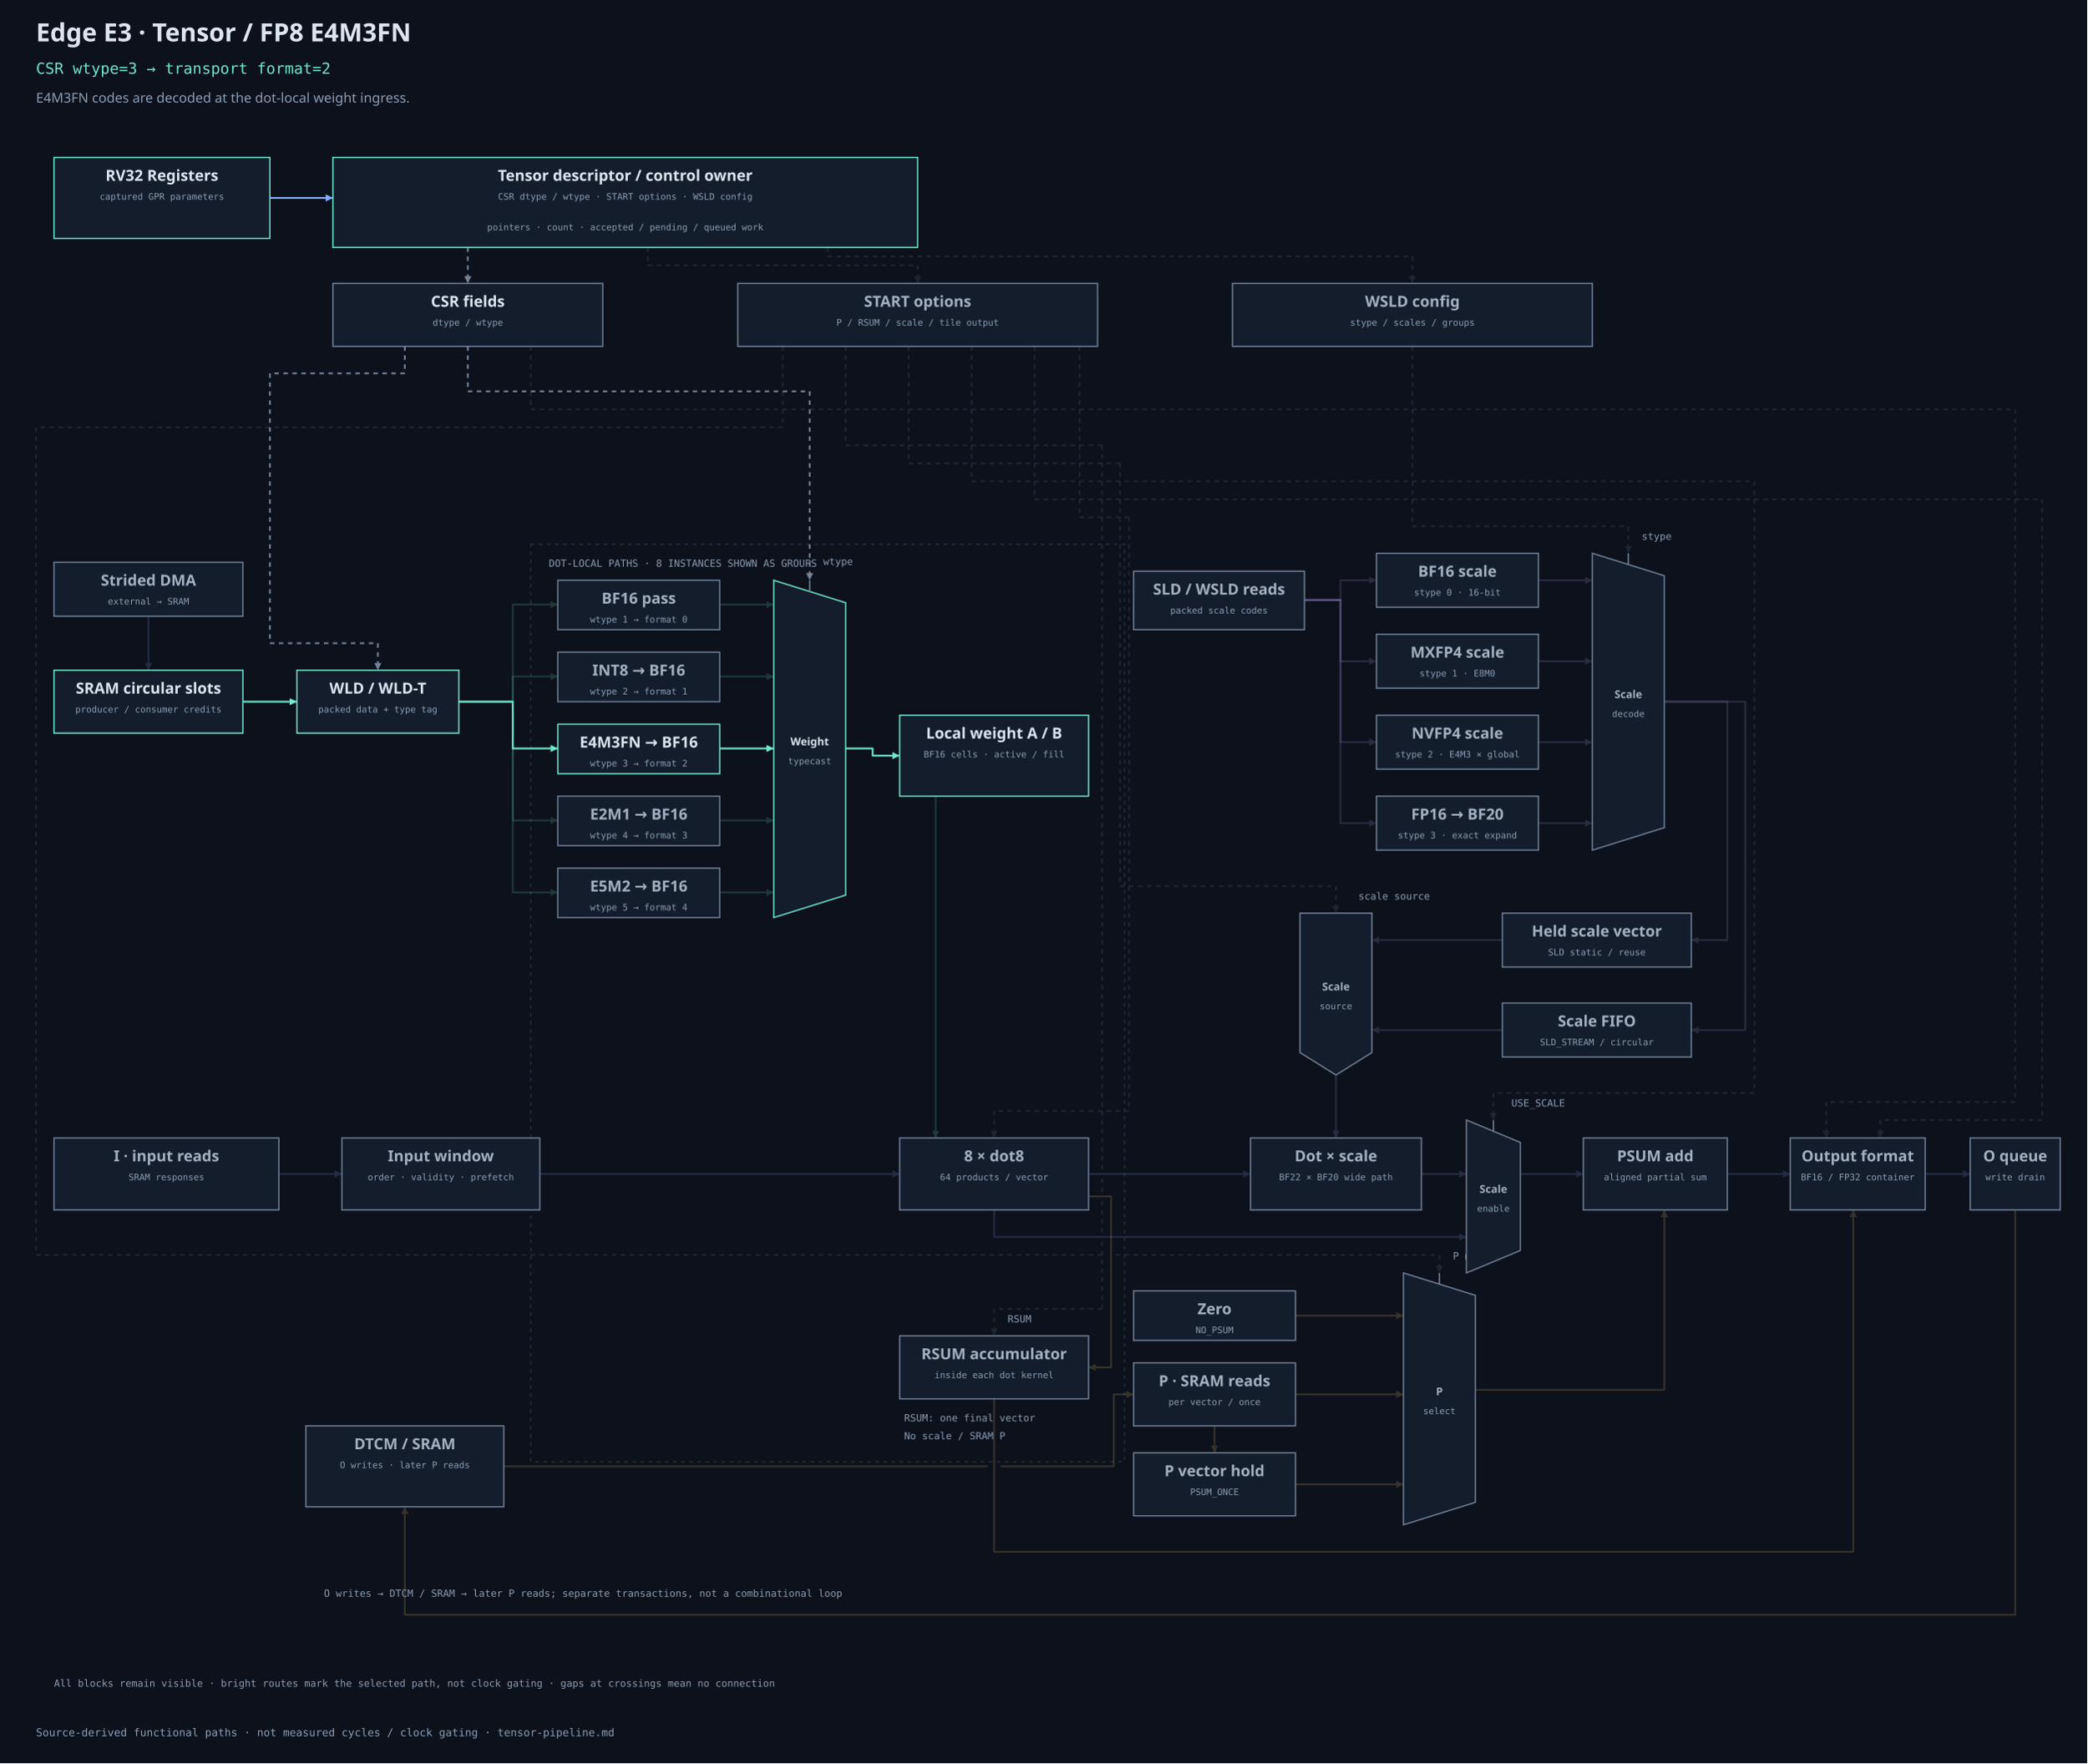
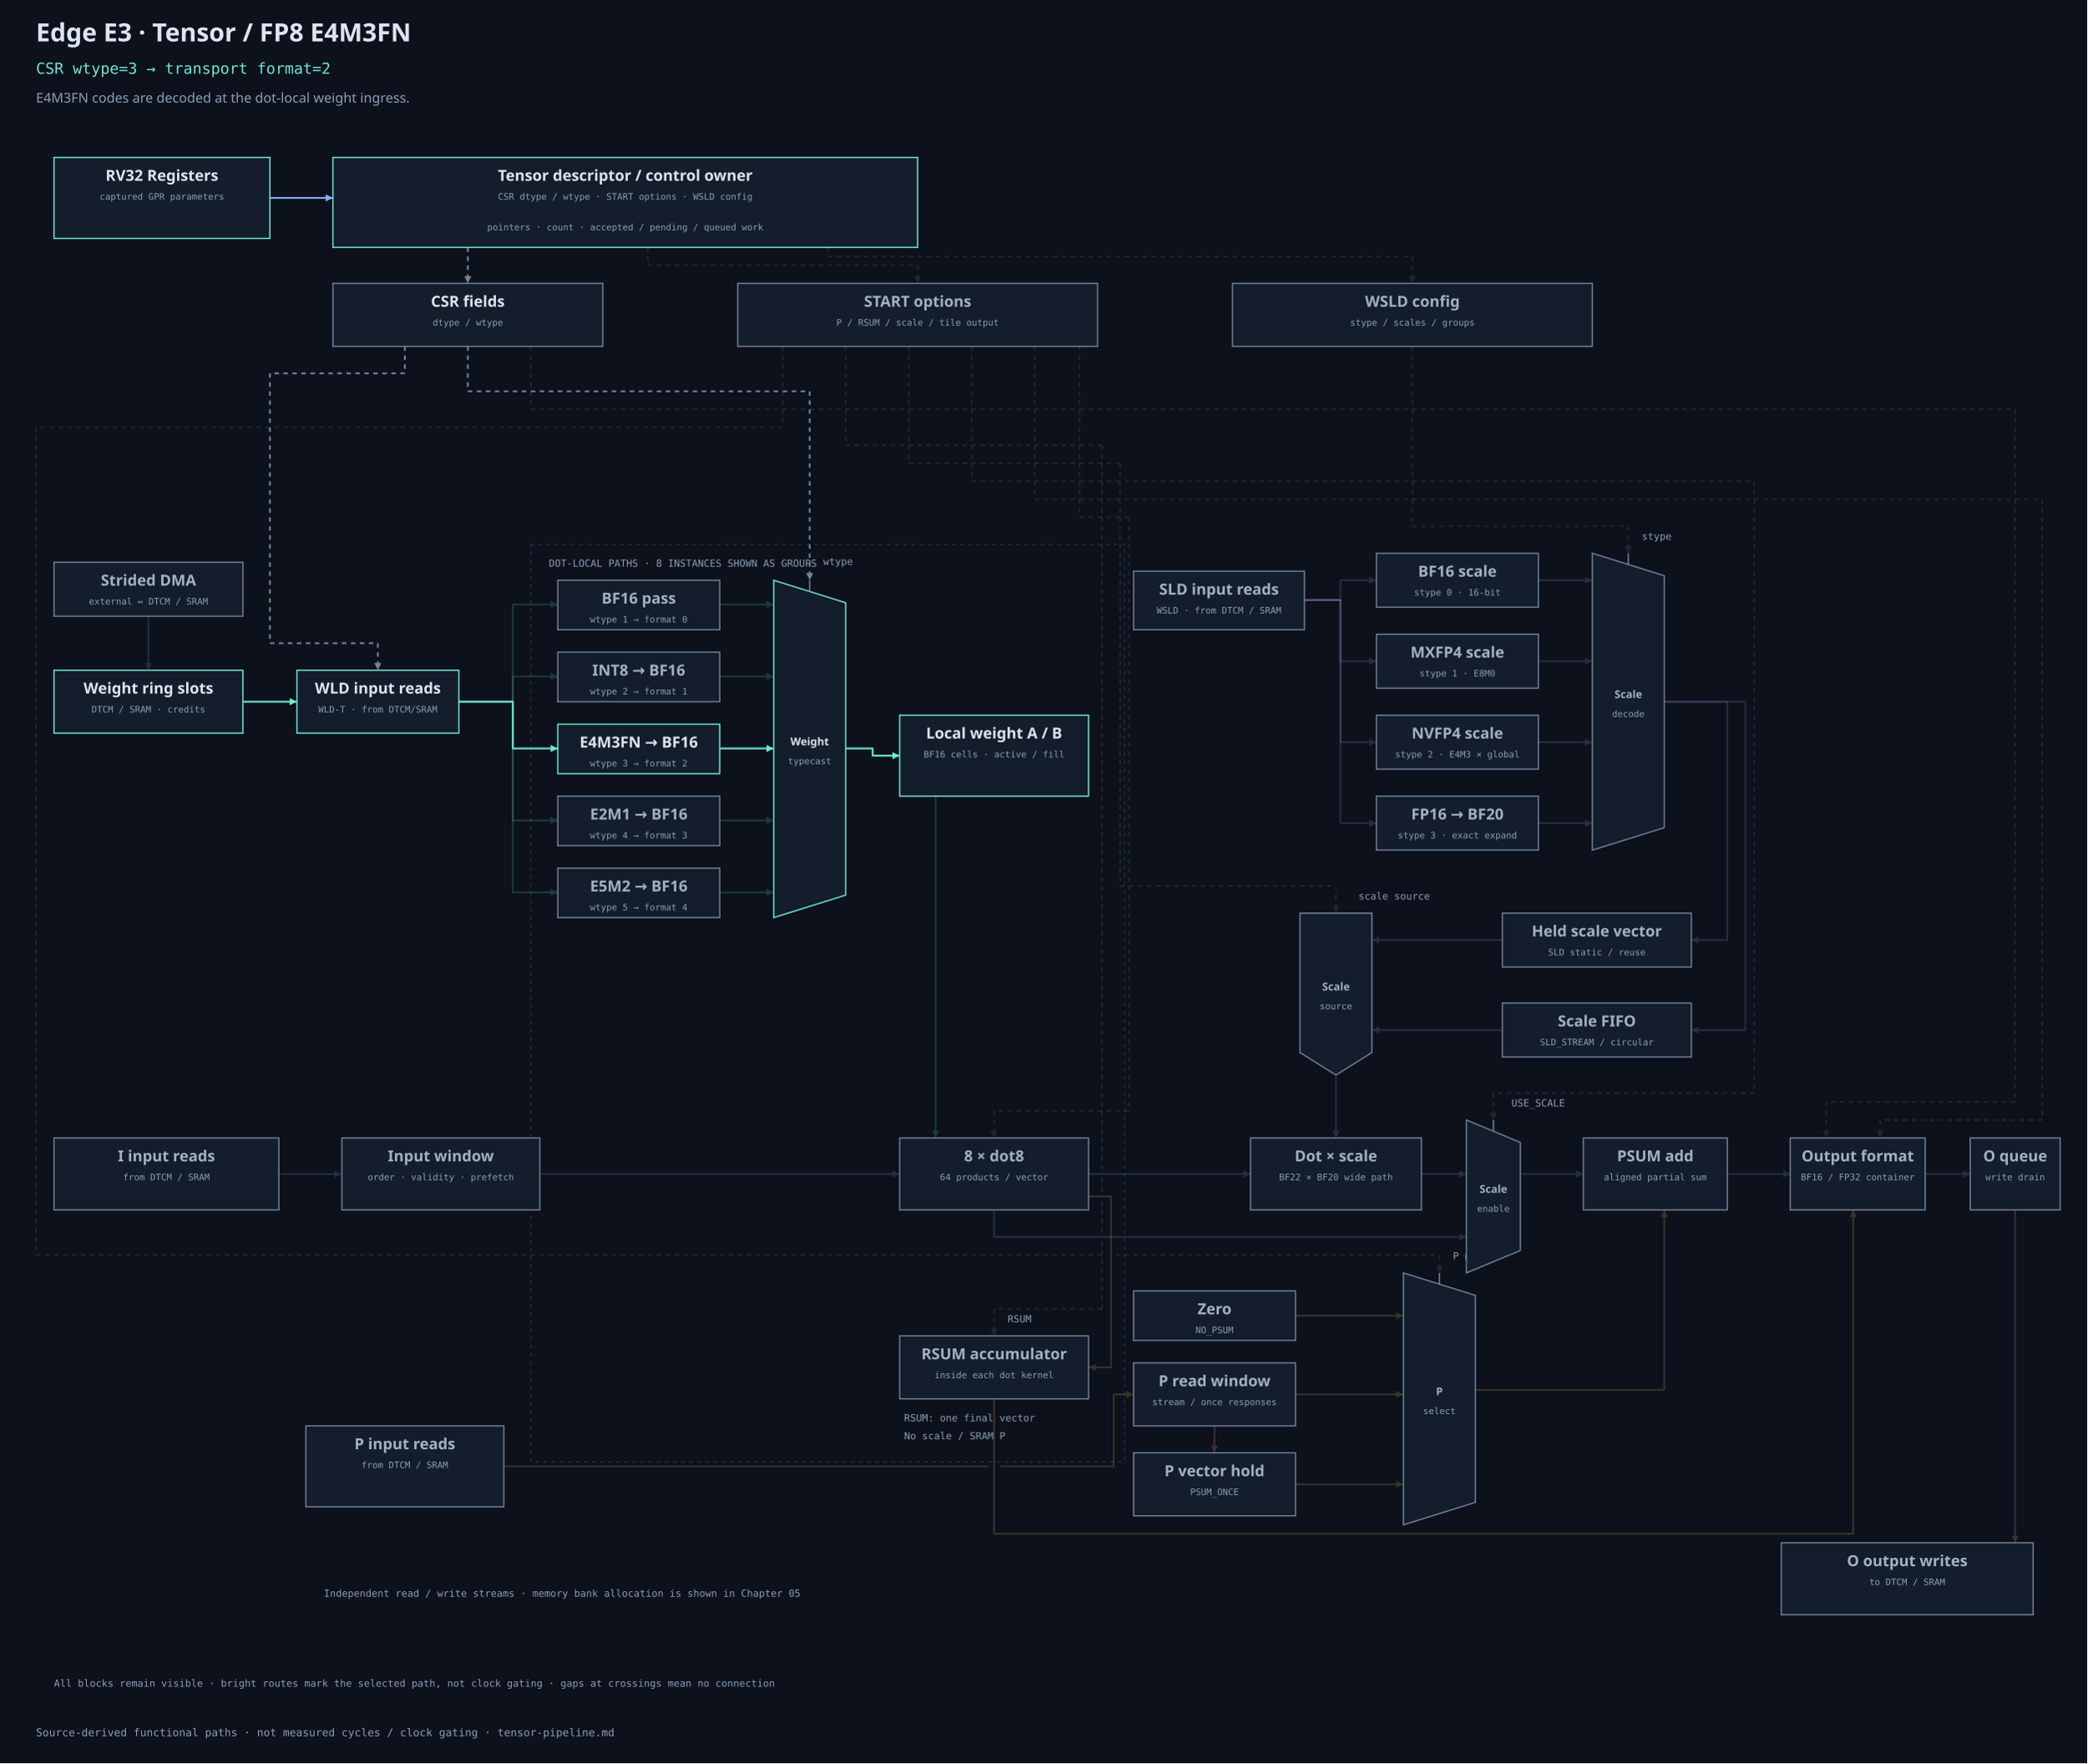
<svg xmlns="http://www.w3.org/2000/svg" width="2320" height="1960" viewBox="0 0 2320 1960">
  <rect width="2320" height="1960" fill="#0c111b" />
  <text x="40" y="46" fill="#dce5f0" font-family="sans-serif" font-size="28" font-weight="700">Edge E3 · Tensor / FP8 E4M3FN</text>
  <text x="40" y="82" fill="#6ee7cf" font-family="monospace" font-size="17">CSR wtype=3 → transport format=2</text>
  <text x="40" y="114" fill="#8c9eb5" font-family="sans-serif" font-size="15">E4M3FN codes are decoded at the dot-local weight ingress.</text>
  <svg x="20" y="135" width="2280" height="1760" viewBox="0 0 2280 1760" role="img" aria-labelledby="tensor-svg-title tensor-svg-desc">
    <style>.tensor-bg{fill:var(--bg,#0c111b)}.tensor-memory{fill:none;stroke:var(--rule,#29394e);stroke-dasharray:4 5}.tensor-title{font:600 17px sans-serif;fill:var(--ink,#dce5f0)}.tensor-sub{font:10px monospace;fill:var(--muted,#8c9eb5)}.tensor-caption{font:11px monospace;fill:var(--muted,#8c9eb5)}.tensor-box{fill:var(--panel,#131d2b);stroke:var(--ink,#dce5f0);stroke-width:1.4}.tensor-wire{fill:none;stroke-width:2;stroke-linejoin:round}.tensor-data{stroke:#85adff}.tensor-weight{stroke:#6ee7cf}.tensor-psum{stroke:#ffc578}.tensor-optional{stroke:#b39be8}.tensor-control{stroke:#718198;stroke-dasharray:5 5}.tensor-arrow-data{fill:#85adff}.tensor-arrow-weight{fill:#6ee7cf}.tensor-arrow-psum{fill:#ffc578}.tensor-arrow-optional{fill:#b39be8}.tensor-arrow-control{fill:#718198}[data-tensor-node]{opacity:1}[data-tensor-path]{opacity:.18}[data-tensor-path].is-active{opacity:1}[data-tensor-node]:not(.is-active) .tensor-box{stroke:var(--muted,#718198)}[data-tensor-node]:not(.is-active) .tensor-title{fill:var(--muted,#a4b1c3)}[data-tensor-node]:not(.is-active) .tensor-sub{fill:var(--muted,#8c9eb5)}.tensor-mux-title{font-size:12px}.tensor-control-source .tensor-box{stroke:#718198!important}.tensor-control-port{stroke:#718198;stroke-width:1.5;fill:none}.is-active .tensor-box{stroke:#6ee7cf}</style>
    <defs>
      <marker id="tensor-arrow-data" viewBox="0 0 8 8" refX="8" refY="4" markerWidth="8" markerHeight="8" markerUnits="userSpaceOnUse" orient="auto">
        <path d="M0 0L8 4L0 8Z" class="tensor-arrow-data" />
      </marker>
      <marker id="tensor-arrow-weight" viewBox="0 0 8 8" refX="8" refY="4" markerWidth="8" markerHeight="8" markerUnits="userSpaceOnUse" orient="auto">
        <path d="M0 0L8 4L0 8Z" class="tensor-arrow-weight" />
      </marker>
      <marker id="tensor-arrow-psum" viewBox="0 0 8 8" refX="8" refY="4" markerWidth="8" markerHeight="8" markerUnits="userSpaceOnUse" orient="auto">
        <path d="M0 0L8 4L0 8Z" class="tensor-arrow-psum" />
      </marker>
      <marker id="tensor-arrow-optional" viewBox="0 0 8 8" refX="8" refY="4" markerWidth="8" markerHeight="8" markerUnits="userSpaceOnUse" orient="auto">
        <path d="M0 0L8 4L0 8Z" class="tensor-arrow-optional" />
      </marker>
      <marker id="tensor-arrow-control" viewBox="0 0 8 8" refX="8" refY="4" markerWidth="8" markerHeight="8" markerUnits="userSpaceOnUse" orient="auto">
        <path d="M0 0L8 4L0 8Z" class="tensor-arrow-control" />
      </marker>
    </defs>
    <rect class="tensor-bg" width="2280" height="1760" />
    <rect class="tensor-memory" x="570" y="470" width="660" height="1020" />
    <text class="tensor-caption" x="590" y="495">DOT-LOCAL PATHS · 8 INSTANCES SHOWN AS GROUPS</text>
    <text class="tensor-caption" x="895" y="493">wtype</text>
    <text class="tensor-caption" x="1805" y="465">stype</text>
    <text class="tensor-caption" x="1660" y="1095">USE_SCALE</text>
    <text class="tensor-caption" x="1490" y="865">scale source</text>
    <text class="tensor-caption" x="1595" y="1265">P mode</text>
    <text class="tensor-caption" x="1100" y="1335">RSUM</text>
    <path data-tensor-path="gpr-owner" class="tensor-wire tensor-data is-active" d="M280 85H350" marker-end="url(#tensor-arrow-data)" />
    <g data-tensor-path="ctrl-wld" class="tensor-wire tensor-control is-active">
      <path d="M430 250L430 280M430 280L280 280M280 280L280 580M280 580L400 580M400 580L400 610" />
      <path d="M400 602L400 610" marker-end="url(#tensor-arrow-control)" />
    </g>
    <g data-tensor-path="ctrl-weight" class="tensor-wire tensor-control is-active">
      <path d="M500 250L500 300M500 300L880 300M880 300L880 510" />
      <path d="M880 502L880 510" marker-end="url(#tensor-arrow-control)" />
    </g>
    <g data-tensor-path="ctrl-psum" class="tensor-wire tensor-control ">
      <path d="M850 250L850 340M850 340L20 340M20 340L20 1260M20 1260L1210 1260M1220 1260L1580 1260M1580 1260L1580 1280" />
      <path d="M1580 1272L1580 1280" marker-end="url(#tensor-arrow-control)" />
    </g>
    <g data-tensor-path="ctrl-rsum" class="tensor-wire tensor-control ">
      <path d="M920 250L920 360M920 360L1205 360M1205 360L1205 1165M1205 1175L1205 1190M1205 1200L1205 1235M1205 1245L1205 1320M1205 1320L1085 1320M1085 1320L1085 1350" />
      <path d="M1085 1342L1085 1350" marker-end="url(#tensor-arrow-control)" />
    </g>
    <g data-tensor-path="ctrl-scale" class="tensor-wire tensor-control ">
      <path d="M990 250L990 380M990 380L1225 380M1225 380L1225 850M1225 850L1465 850M1465 850L1465 880" />
      <path d="M1465 872L1465 880" marker-end="url(#tensor-arrow-control)" />
    </g>
    <g data-tensor-path="ctrl-enable" class="tensor-wire tensor-control ">
      <path d="M1060 250L1060 400M1060 400L1930 400M1930 400L1930 1080M1930 1080L1640 1080M1640 1080L1640 1110" />
      <path d="M1640 1102L1640 1110" marker-end="url(#tensor-arrow-control)" />
    </g>
    <g data-tensor-path="ctrl-stype" class="tensor-wire tensor-control ">
      <path d="M1550 250L1550 450M1550 450L1790 450M1790 450L1790 480" />
      <path d="M1790 472L1790 480" marker-end="url(#tensor-arrow-control)" />
    </g>
    <g data-tensor-path="ctrl-format" class="tensor-wire tensor-control ">
      <path d="M570 250L570 320M570 320L2220 320M2220 320L2220 1090M2220 1090L2010 1090M2010 1090L2010 1130" />
      <path d="M2010 1122L2010 1130" marker-end="url(#tensor-arrow-control)" />
    </g>
    <g data-tensor-path="owner-dot" class="tensor-wire tensor-control ">
      <path d="M1180 250L1180 440M1180 440L1235 440M1235 440L1235 1100M1235 1100L1085 1100M1085 1100L1085 1130" />
      <path d="M1085 1122L1085 1130" marker-end="url(#tensor-arrow-control)" />
    </g>
    <path data-tensor-path="dma-ring" class="tensor-wire tensor-data " d="M145 550L145 610" marker-end="url(#tensor-arrow-data)" />
    <path data-tensor-path="ring-wld" class="tensor-wire tensor-weight is-active" d="M250 645L310 645" marker-end="url(#tensor-arrow-weight)" />
    <path data-tensor-path="weights" class="tensor-wire tensor-weight " d="M1020 750L1020 1130" marker-end="url(#tensor-arrow-weight)" />
    <path data-tensor-path="input-window" class="tensor-wire tensor-data " d="M290 1170L360 1170" marker-end="url(#tensor-arrow-data)" />
    <path data-tensor-path="window-dot" class="tensor-wire tensor-data " d="M580 1170L980 1170" marker-end="url(#tensor-arrow-data)" />
    <path data-tensor-path="dot-post" class="tensor-wire tensor-data " d="M1190 1170L1370 1170" marker-end="url(#tensor-arrow-data)" />
    <path data-tensor-path="scale-product" class="tensor-wire tensor-optional " d="M1560 1170L1610 1170" marker-end="url(#tensor-arrow-optional)" />
    <path data-tensor-path="scale-bypass" class="tensor-wire tensor-data " d="M1085 1210L1085 1240L1610 1240" marker-end="url(#tensor-arrow-data)" />
    <path data-tensor-path="scaled-to-post" class="tensor-wire tensor-data " d="M1670 1170L1740 1170" marker-end="url(#tensor-arrow-data)" />
    <path data-tensor-path="post-output" class="tensor-wire tensor-data " d="M1900 1170L1970 1170" marker-end="url(#tensor-arrow-data)" />
    <path data-tensor-path="format-output" class="tensor-wire tensor-data " d="M2120 1170L2170 1170" marker-end="url(#tensor-arrow-data)" />
    <path data-tensor-path="rsum-merge" class="tensor-wire tensor-psum " d="M1190 1195L1215 1195L1215 1385L1190 1385" marker-end="url(#tensor-arrow-psum)" />
-     <path data-tensor-path="rsum-output" class="tensor-wire tensor-psum " d="M1085 1420L1085 1590L2040 1590L2040 1210" marker-end="url(#tensor-arrow-psum)" />
+     <path data-tensor-path="rsum-output" class="tensor-wire tensor-psum " d="M1085 1420L1085 1570L2040 1570L2040 1210" marker-end="url(#tensor-arrow-psum)" />
    <path data-tensor-path="static-scale" class="tensor-wire tensor-optional " d="M1650 910L1505 910" marker-end="url(#tensor-arrow-optional)" />
    <path data-tensor-path="stream-scale" class="tensor-wire tensor-optional " d="M1650 1010L1505 1010" marker-end="url(#tensor-arrow-optional)" />
    <path data-tensor-path="scale" class="tensor-wire tensor-optional " d="M1465 1060L1465 1130" marker-end="url(#tensor-arrow-optional)" />
    <path data-tensor-path="sld-static" class="tensor-wire tensor-optional " d="M1830 645L1900 645L1900 910L1860 910" marker-end="url(#tensor-arrow-optional)" />
    <path data-tensor-path="sld-stream" class="tensor-wire tensor-optional " d="M1830 645L1920 645L1920 1010L1860 1010" marker-end="url(#tensor-arrow-optional)" />
    <path data-tensor-path="zero-p" class="tensor-wire tensor-psum " d="M1420 1327.5L1540 1327.5" marker-end="url(#tensor-arrow-psum)" />
    <path data-tensor-path="read-hold" class="tensor-wire tensor-psum " d="M1330 1450L1330 1480" marker-end="url(#tensor-arrow-psum)" />
    <path data-tensor-path="hold-p" class="tensor-wire tensor-psum " d="M1420 1515L1540 1515" marker-end="url(#tensor-arrow-psum)" />
    <path data-tensor-path="stream-p" class="tensor-wire tensor-psum " d="M1420 1415L1540 1415" marker-end="url(#tensor-arrow-psum)" />
    <path data-tensor-path="psum-post" class="tensor-wire tensor-psum " d="M1620 1410L1830 1410L1830 1210" marker-end="url(#tensor-arrow-psum)" />
-     <path data-tensor-path="writeback" class="tensor-wire tensor-psum " d="M2220 1210L2220 1660L430 1660L430 1540" marker-end="url(#tensor-arrow-psum)" />
-     <g data-tensor-path="sram-psum" class="tensor-wire tensor-psum ">
+     <path data-tensor-path="writeback" class="tensor-wire tensor-psum " d="M2220 1210L2220 1580" marker-end="url(#tensor-arrow-psum)" />
+     <g data-tensor-path="p-read-window" class="tensor-wire tensor-psum ">
      <path d="M540 1495L1078 1495M1092 1495L1218 1495L1218 1415L1240 1415" />
      <path d="M1232 1415H1240" marker-end="url(#tensor-arrow-psum)" />
    </g>
    <path data-tensor-path="wld-bf16" class="tensor-wire tensor-weight " d="M490 645L550 645L550 537L600 537" marker-end="url(#tensor-arrow-weight)" />
    <path data-tensor-path="cast-bf16" class="tensor-wire tensor-weight " d="M780 537L840 537" marker-end="url(#tensor-arrow-weight)" />
    <path data-tensor-path="wld-int8" class="tensor-wire tensor-weight " d="M490 645L550 645L550 617L600 617" marker-end="url(#tensor-arrow-weight)" />
    <path data-tensor-path="cast-int8" class="tensor-wire tensor-weight " d="M780 617L840 617" marker-end="url(#tensor-arrow-weight)" />
    <path data-tensor-path="wld-e4m3" class="tensor-wire tensor-weight is-active" d="M490 645L550 645L550 697L600 697" marker-end="url(#tensor-arrow-weight)" />
    <path data-tensor-path="cast-e4m3" class="tensor-wire tensor-weight is-active" d="M780 697L840 697" marker-end="url(#tensor-arrow-weight)" />
    <path data-tensor-path="wld-fp4" class="tensor-wire tensor-weight " d="M490 645L550 645L550 777L600 777" marker-end="url(#tensor-arrow-weight)" />
    <path data-tensor-path="cast-fp4" class="tensor-wire tensor-weight " d="M780 777L840 777" marker-end="url(#tensor-arrow-weight)" />
    <path data-tensor-path="wld-e5m2" class="tensor-wire tensor-weight " d="M490 645L550 645L550 857L600 857" marker-end="url(#tensor-arrow-weight)" />
    <path data-tensor-path="cast-e5m2" class="tensor-wire tensor-weight " d="M780 857L840 857" marker-end="url(#tensor-arrow-weight)" />
    <path data-tensor-path="wld-banks" class="tensor-wire tensor-weight is-active" d="M920 697L950 697L950 705L980 705" marker-end="url(#tensor-arrow-weight)" />
    <path data-tensor-path="sld-bf16" class="tensor-wire tensor-optional " d="M1430 532L1470 532L1470 510L1510 510" marker-end="url(#tensor-arrow-optional)" />
    <path data-tensor-path="decode-bf16" class="tensor-wire tensor-optional " d="M1690 510L1750 510" marker-end="url(#tensor-arrow-optional)" />
    <path data-tensor-path="sld-mx" class="tensor-wire tensor-optional " d="M1430 532L1470 532L1470 600L1510 600" marker-end="url(#tensor-arrow-optional)" />
    <path data-tensor-path="decode-mx" class="tensor-wire tensor-optional " d="M1690 600L1750 600" marker-end="url(#tensor-arrow-optional)" />
    <path data-tensor-path="sld-nv" class="tensor-wire tensor-optional " d="M1430 532L1470 532L1470 690L1510 690" marker-end="url(#tensor-arrow-optional)" />
    <path data-tensor-path="decode-nv" class="tensor-wire tensor-optional " d="M1690 690L1750 690" marker-end="url(#tensor-arrow-optional)" />
    <path data-tensor-path="sld-fp16" class="tensor-wire tensor-optional " d="M1430 532L1470 532L1470 780L1510 780" marker-end="url(#tensor-arrow-optional)" />
    <path data-tensor-path="decode-fp16" class="tensor-wire tensor-optional " d="M1690 780L1750 780" marker-end="url(#tensor-arrow-optional)" />
    <g data-tensor-path="owner-csr" class="tensor-wire tensor-control is-active">
      <path d="M500 140L500 180" />
      <path d="M500 172L500 180" marker-end="url(#tensor-arrow-control)" />
    </g>
    <g data-tensor-path="owner-start" class="tensor-wire tensor-control ">
      <path d="M700 140L700 160M700 160L1000 160M1000 160L1000 180" />
      <path d="M1000 172L1000 180" marker-end="url(#tensor-arrow-control)" />
    </g>
    <g data-tensor-path="owner-wsld" class="tensor-wire tensor-control ">
      <path d="M900 140L900 150M900 150L1550 150M1550 150L1550 180" />
      <path d="M1550 172L1550 180" marker-end="url(#tensor-arrow-control)" />
    </g>
    <g data-tensor-path="ctrl-tile-format" class="tensor-wire tensor-control ">
      <path d="M1130 250L1130 420M1130 420L2250 420M2250 420L2250 1110M2250 1110L2070 1110M2070 1110L2070 1130" />
      <path d="M2070 1122L2070 1130" marker-end="url(#tensor-arrow-control)" />
    </g>
    <g data-tensor-node="gpr" class="is-active " role="button" tabindex="0" aria-label="RV32 Registers: explore this path">
      <rect class="tensor-box" x="40" y="40" width="240" height="90" />
      <text class="tensor-title " x="160" y="66" text-anchor="middle">RV32 Registers</text>
      <text class="tensor-sub" x="160" y="87" text-anchor="middle">captured GPR parameters</text>
    </g>
    <g data-tensor-node="owner" class="is-active " role="button" tabindex="0" aria-label="Tensor descriptor / control owner: explore this path">
      <rect class="tensor-box" x="350" y="40" width="650" height="100" />
      <text class="tensor-title " x="675" y="66" text-anchor="middle">Tensor descriptor / control owner</text>
      <text class="tensor-sub" x="675" y="87" text-anchor="middle">CSR dtype / wtype · START options · WSLD config</text>
      <text class="tensor-sub" x="675" y="121" text-anchor="middle">pointers · count · accepted / pending / queued work</text>
    </g>
    <g data-tensor-node="dma" class=" " role="button" tabindex="0" aria-label="Strided DMA: explore this path">
      <rect class="tensor-box" x="40" y="490" width="210" height="60" />
      <text class="tensor-title " x="145" y="516" text-anchor="middle">Strided DMA</text>
-       <text class="tensor-sub" x="145" y="537" text-anchor="middle">external → SRAM</text>
-     </g>
-     <g data-tensor-node="ring" class="is-active " role="button" tabindex="0" aria-label="SRAM circular slots: explore this path">
+       <text class="tensor-sub" x="145" y="537" text-anchor="middle">external ↔ DTCM / SRAM</text>
+     </g>
+     <g data-tensor-node="ring" class="is-active " role="button" tabindex="0" aria-label="Weight ring slots: explore this path">
      <rect class="tensor-box" x="40" y="610" width="210" height="70" />
-       <text class="tensor-title " x="145" y="636" text-anchor="middle">SRAM circular slots</text>
-       <text class="tensor-sub" x="145" y="657" text-anchor="middle">producer / consumer credits</text>
-     </g>
-     <g data-tensor-node="wld" class="is-active " role="button" tabindex="0" aria-label="WLD / WLD-T: explore this path">
+       <text class="tensor-title " x="145" y="636" text-anchor="middle">Weight ring slots</text>
+       <text class="tensor-sub" x="145" y="657" text-anchor="middle">DTCM / SRAM · credits</text>
+     </g>
+     <g data-tensor-node="wld" class="is-active " role="button" tabindex="0" aria-label="WLD input reads: explore this path">
      <rect class="tensor-box" x="310" y="610" width="180" height="70" />
-       <text class="tensor-title " x="400" y="636" text-anchor="middle">WLD / WLD-T</text>
-       <text class="tensor-sub" x="400" y="657" text-anchor="middle">packed data + type tag</text>
+       <text class="tensor-title " x="400" y="636" text-anchor="middle">WLD input reads</text>
+       <text class="tensor-sub" x="400" y="657" text-anchor="middle">WLD-T · from DTCM/SRAM</text>
    </g>
    <g data-tensor-node="w-bf16" class=" " role="button" tabindex="0" aria-label="BF16 pass: explore this path">
      <rect class="tensor-box" x="600" y="510" width="180" height="55" />
      <text class="tensor-title " x="690" y="536" text-anchor="middle">BF16 pass</text>
      <text class="tensor-sub" x="690" y="557" text-anchor="middle">wtype 1 → format 0</text>
    </g>
    <g data-tensor-node="w-int8" class=" " role="button" tabindex="0" aria-label="INT8 → BF16: explore this path">
      <rect class="tensor-box" x="600" y="590" width="180" height="55" />
      <text class="tensor-title " x="690" y="616" text-anchor="middle">INT8 → BF16</text>
      <text class="tensor-sub" x="690" y="637" text-anchor="middle">wtype 2 → format 1</text>
    </g>
    <g data-tensor-node="w-e4m3" class="is-active " role="button" tabindex="0" aria-label="E4M3FN → BF16: explore this path">
      <rect class="tensor-box" x="600" y="670" width="180" height="55" />
      <text class="tensor-title " x="690" y="696" text-anchor="middle">E4M3FN → BF16</text>
      <text class="tensor-sub" x="690" y="717" text-anchor="middle">wtype 3 → format 2</text>
    </g>
    <g data-tensor-node="w-fp4" class=" " role="button" tabindex="0" aria-label="E2M1 → BF16: explore this path">
      <rect class="tensor-box" x="600" y="750" width="180" height="55" />
      <text class="tensor-title " x="690" y="776" text-anchor="middle">E2M1 → BF16</text>
      <text class="tensor-sub" x="690" y="797" text-anchor="middle">wtype 4 → format 3</text>
    </g>
    <g data-tensor-node="w-e5m2" class=" " role="button" tabindex="0" aria-label="E5M2 → BF16: explore this path">
      <rect class="tensor-box" x="600" y="830" width="180" height="55" />
      <text class="tensor-title " x="690" y="856" text-anchor="middle">E5M2 → BF16</text>
      <text class="tensor-sub" x="690" y="877" text-anchor="middle">wtype 5 → format 4</text>
    </g>
    <g data-tensor-node="wselect" class="is-active " role="button" tabindex="0" aria-label="Weight: explore this path">
      <path class="tensor-box" d="M840 510L920 535V860L840 885Z" />
      <path class="tensor-control-port" d="M880 510V522.5" />
      <text class="tensor-title tensor-mux-title" x="880" y="693.5" text-anchor="middle">Weight</text>
      <text class="tensor-sub" x="880" y="714.5" text-anchor="middle">typecast</text>
    </g>
    <g data-tensor-node="banks" class="is-active " role="button" tabindex="0" aria-label="Local weight A / B: explore this path">
      <rect class="tensor-box" x="980" y="660" width="210" height="90" />
      <text class="tensor-title " x="1085" y="686" text-anchor="middle">Local weight A / B</text>
      <text class="tensor-sub" x="1085" y="707" text-anchor="middle">BF16 cells · active / fill</text>
    </g>
-     <g data-tensor-node="input" class=" " role="button" tabindex="0" aria-label="I · input reads: explore this path">
+     <g data-tensor-node="input" class=" " role="button" tabindex="0" aria-label="I input reads: explore this path">
      <rect class="tensor-box" x="40" y="1130" width="250" height="80" />
-       <text class="tensor-title " x="165" y="1156" text-anchor="middle">I · input reads</text>
-       <text class="tensor-sub" x="165" y="1177" text-anchor="middle">SRAM responses</text>
+       <text class="tensor-title " x="165" y="1156" text-anchor="middle">I input reads</text>
+       <text class="tensor-sub" x="165" y="1177" text-anchor="middle">from DTCM / SRAM</text>
    </g>
    <g data-tensor-node="window" class=" " role="button" tabindex="0" aria-label="Input window: explore this path">
      <rect class="tensor-box" x="360" y="1130" width="220" height="80" />
      <text class="tensor-title " x="470" y="1156" text-anchor="middle">Input window</text>
      <text class="tensor-sub" x="470" y="1177" text-anchor="middle">order · validity · prefetch</text>
    </g>
    <g data-tensor-node="dot" class=" " role="button" tabindex="0" aria-label="8 × dot8: explore this path">
      <rect class="tensor-box" x="980" y="1130" width="210" height="80" />
      <text class="tensor-title " x="1085" y="1156" text-anchor="middle">8 × dot8</text>
      <text class="tensor-sub" x="1085" y="1177" text-anchor="middle">64 products / vector</text>
    </g>
    <g data-tensor-node="rsum" class=" " role="button" tabindex="0" aria-label="RSUM accumulator: explore this path">
      <rect class="tensor-box" x="980" y="1350" width="210" height="70" />
      <text class="tensor-title " x="1085" y="1376" text-anchor="middle">RSUM accumulator</text>
      <text class="tensor-sub" x="1085" y="1397" text-anchor="middle">inside each dot kernel</text>
    </g>
-     <g data-tensor-node="sld" class=" " role="button" tabindex="0" aria-label="SLD / WSLD reads: explore this path">
+     <g data-tensor-node="sld" class=" " role="button" tabindex="0" aria-label="SLD input reads: explore this path">
      <rect class="tensor-box" x="1240" y="500" width="190" height="65" />
-       <text class="tensor-title " x="1335" y="526" text-anchor="middle">SLD / WSLD reads</text>
-       <text class="tensor-sub" x="1335" y="547" text-anchor="middle">packed scale codes</text>
+       <text class="tensor-title " x="1335" y="526" text-anchor="middle">SLD input reads</text>
+       <text class="tensor-sub" x="1335" y="547" text-anchor="middle">WSLD · from DTCM / SRAM</text>
    </g>
    <g data-tensor-node="s-bf16" class=" " role="button" tabindex="0" aria-label="BF16 scale: explore this path">
      <rect class="tensor-box" x="1510" y="480" width="180" height="60" />
      <text class="tensor-title " x="1600" y="506" text-anchor="middle">BF16 scale</text>
      <text class="tensor-sub" x="1600" y="527" text-anchor="middle">stype 0 · 16-bit</text>
    </g>
    <g data-tensor-node="s-mx" class=" " role="button" tabindex="0" aria-label="MXFP4 scale: explore this path">
      <rect class="tensor-box" x="1510" y="570" width="180" height="60" />
      <text class="tensor-title " x="1600" y="596" text-anchor="middle">MXFP4 scale</text>
      <text class="tensor-sub" x="1600" y="617" text-anchor="middle">stype 1 · E8M0</text>
    </g>
    <g data-tensor-node="s-nv" class=" " role="button" tabindex="0" aria-label="NVFP4 scale: explore this path">
      <rect class="tensor-box" x="1510" y="660" width="180" height="60" />
      <text class="tensor-title " x="1600" y="686" text-anchor="middle">NVFP4 scale</text>
      <text class="tensor-sub" x="1600" y="707" text-anchor="middle">stype 2 · E4M3 × global</text>
    </g>
    <g data-tensor-node="s-fp16" class=" " role="button" tabindex="0" aria-label="FP16 → BF20: explore this path">
      <rect class="tensor-box" x="1510" y="750" width="180" height="60" />
      <text class="tensor-title " x="1600" y="776" text-anchor="middle">FP16 → BF20</text>
      <text class="tensor-sub" x="1600" y="797" text-anchor="middle">stype 3 · exact expand</text>
    </g>
    <g data-tensor-node="stype" class=" " role="button" tabindex="0" aria-label="Scale: explore this path">
      <path class="tensor-box" d="M1750 480L1830 505V785L1750 810Z" />
      <path class="tensor-control-port" d="M1790 480V492.5" />
      <text class="tensor-title tensor-mux-title" x="1790" y="641" text-anchor="middle">Scale</text>
      <text class="tensor-sub" x="1790" y="662" text-anchor="middle">decode</text>
    </g>
    <g data-tensor-node="scale-hold" class=" " role="button" tabindex="0" aria-label="Held scale vector: explore this path">
      <rect class="tensor-box" x="1650" y="880" width="210" height="60" />
      <text class="tensor-title " x="1755" y="906" text-anchor="middle">Held scale vector</text>
      <text class="tensor-sub" x="1755" y="927" text-anchor="middle">SLD static / reuse</text>
    </g>
    <g data-tensor-node="scale-fifo" class=" " role="button" tabindex="0" aria-label="Scale FIFO: explore this path">
      <rect class="tensor-box" x="1650" y="980" width="210" height="60" />
      <text class="tensor-title " x="1755" y="1006" text-anchor="middle">Scale FIFO</text>
      <text class="tensor-sub" x="1755" y="1027" text-anchor="middle">SLD_STREAM / circular</text>
    </g>
    <g data-tensor-node="scale-source" class=" " role="button" tabindex="0" aria-label="Scale: explore this path">
      <path class="tensor-box" d="M1425 880H1505V1035L1465 1060L1425 1035Z" />
      <text class="tensor-title tensor-mux-title" x="1465" y="966" text-anchor="middle">Scale</text>
      <text class="tensor-sub" x="1465" y="987" text-anchor="middle">source</text>
    </g>
    <g data-tensor-node="scale-mul" class=" " role="button" tabindex="0" aria-label="Dot × scale: explore this path">
      <rect class="tensor-box" x="1370" y="1130" width="190" height="80" />
      <text class="tensor-title " x="1465" y="1156" text-anchor="middle">Dot × scale</text>
      <text class="tensor-sub" x="1465" y="1177" text-anchor="middle">BF22 × BF20 wide path</text>
    </g>
    <g data-tensor-node="scale-select" class=" " role="button" tabindex="0" aria-label="Scale: explore this path">
      <path class="tensor-box" d="M1610 1110L1670 1135V1255L1610 1280Z" />
      <path class="tensor-control-port" d="M1640 1110V1122.5" />
      <text class="tensor-title tensor-mux-title" x="1640" y="1191" text-anchor="middle">Scale</text>
      <text class="tensor-sub" x="1640" y="1212" text-anchor="middle">enable</text>
    </g>
    <g data-tensor-node="post" class=" " role="button" tabindex="0" aria-label="PSUM add: explore this path">
      <rect class="tensor-box" x="1740" y="1130" width="160" height="80" />
      <text class="tensor-title " x="1820" y="1156" text-anchor="middle">PSUM add</text>
      <text class="tensor-sub" x="1820" y="1177" text-anchor="middle">aligned partial sum</text>
    </g>
-     <g data-tensor-node="psum" class=" " role="button" tabindex="0" aria-label="P · SRAM reads: explore this path">
+     <g data-tensor-node="psum" class=" " role="button" tabindex="0" aria-label="P read window: explore this path">
      <rect class="tensor-box" x="1240" y="1380" width="180" height="70" />
-       <text class="tensor-title " x="1330" y="1406" text-anchor="middle">P · SRAM reads</text>
-       <text class="tensor-sub" x="1330" y="1427" text-anchor="middle">per vector / once</text>
-     </g>
-     <g data-tensor-node="psum-memory" class=" " role="button" tabindex="0" aria-label="DTCM / SRAM: explore this path">
+       <text class="tensor-title " x="1330" y="1406" text-anchor="middle">P read window</text>
+       <text class="tensor-sub" x="1330" y="1427" text-anchor="middle">stream / once responses</text>
+     </g>
+     <g data-tensor-node="p-input" class=" " role="button" tabindex="0" aria-label="P input reads: explore this path">
      <rect class="tensor-box" x="320" y="1450" width="220" height="90" />
-       <text class="tensor-title " x="430" y="1476" text-anchor="middle">DTCM / SRAM</text>
-       <text class="tensor-sub" x="430" y="1497" text-anchor="middle">O writes · later P reads</text>
+       <text class="tensor-title " x="430" y="1476" text-anchor="middle">P input reads</text>
+       <text class="tensor-sub" x="430" y="1497" text-anchor="middle">from DTCM / SRAM</text>
    </g>
    <g data-tensor-node="zero" class=" " role="button" tabindex="0" aria-label="Zero: explore this path">
      <rect class="tensor-box" x="1240" y="1300" width="180" height="55" />
      <text class="tensor-title " x="1330" y="1326" text-anchor="middle">Zero</text>
      <text class="tensor-sub" x="1330" y="1347" text-anchor="middle">NO_PSUM</text>
    </g>
    <g data-tensor-node="psum-hold" class=" " role="button" tabindex="0" aria-label="P vector hold: explore this path">
      <rect class="tensor-box" x="1240" y="1480" width="180" height="70" />
      <text class="tensor-title " x="1330" y="1506" text-anchor="middle">P vector hold</text>
      <text class="tensor-sub" x="1330" y="1527" text-anchor="middle">PSUM_ONCE</text>
    </g>
    <g data-tensor-node="psum-select" class=" " role="button" tabindex="0" aria-label="P: explore this path">
      <path class="tensor-box" d="M1540 1280L1620 1305V1535L1540 1560Z" />
      <path class="tensor-control-port" d="M1580 1280V1292.5" />
      <text class="tensor-title tensor-mux-title" x="1580" y="1416" text-anchor="middle">P</text>
      <text class="tensor-sub" x="1580" y="1437" text-anchor="middle">select</text>
    </g>
    <g data-tensor-node="format" class=" " role="button" tabindex="0" aria-label="Output format: explore this path">
      <rect class="tensor-box" x="1970" y="1130" width="150" height="80" />
      <text class="tensor-title " x="2045" y="1156" text-anchor="middle">Output format</text>
      <text class="tensor-sub" x="2045" y="1177" text-anchor="middle">BF16 / FP32 container</text>
    </g>
    <g data-tensor-node="output" class=" " role="button" tabindex="0" aria-label="O queue: explore this path">
      <rect class="tensor-box" x="2170" y="1130" width="100" height="80" />
      <text class="tensor-title " x="2220" y="1156" text-anchor="middle">O queue</text>
      <text class="tensor-sub" x="2220" y="1177" text-anchor="middle">write drain</text>
    </g>
+     <g data-tensor-node="o-writes" class=" " role="button" tabindex="0" aria-label="O output writes: explore this path">
+       <rect class="tensor-box" x="1960" y="1580" width="280" height="80" />
+       <text class="tensor-title " x="2100" y="1606" text-anchor="middle">O output writes</text>
+       <text class="tensor-sub" x="2100" y="1627" text-anchor="middle">to DTCM / SRAM</text>
+     </g>
    <g data-tensor-node="csr-fields" class="is-active tensor-control-source" role="button" tabindex="0" aria-label="CSR fields: explore this path">
      <rect class="tensor-box" x="350" y="180" width="300" height="70" />
      <text class="tensor-title " x="500" y="206" text-anchor="middle">CSR fields</text>
      <text class="tensor-sub" x="500" y="227" text-anchor="middle">dtype / wtype</text>
    </g>
    <g data-tensor-node="start-fields" class=" tensor-control-source" role="button" tabindex="0" aria-label="START options: explore this path">
      <rect class="tensor-box" x="800" y="180" width="400" height="70" />
      <text class="tensor-title " x="1000" y="206" text-anchor="middle">START options</text>
      <text class="tensor-sub" x="1000" y="227" text-anchor="middle">P / RSUM / scale / tile output</text>
    </g>
    <g data-tensor-node="wsld-fields" class=" tensor-control-source" role="button" tabindex="0" aria-label="WSLD config: explore this path">
      <rect class="tensor-box" x="1350" y="180" width="400" height="70" />
      <text class="tensor-title " x="1550" y="206" text-anchor="middle">WSLD config</text>
      <text class="tensor-sub" x="1550" y="227" text-anchor="middle">stype / scales / groups</text>
    </g>
    <text class="tensor-caption" x="985" y="1445">RSUM: one final vector</text>
    <text class="tensor-caption" x="985" y="1465">No scale / SRAM P</text>
-     <text class="tensor-caption" x="340" y="1640">O writes → DTCM / SRAM → later P reads; separate transactions, not a combinational loop</text>
+     <text class="tensor-caption" x="340" y="1640">Independent read / write streams · memory bank allocation is shown in Chapter 05</text>
    <text class="tensor-caption" x="40" y="1740">All blocks remain visible · bright routes mark the selected path, not clock gating · gaps at crossings mean no connection</text>
  </svg>
  <text x="40" y="1930" fill="#8c9eb5" font-family="monospace" font-size="12">Source-derived functional paths · not measured cycles / clock gating · tensor-pipeline.md</text>
</svg>
